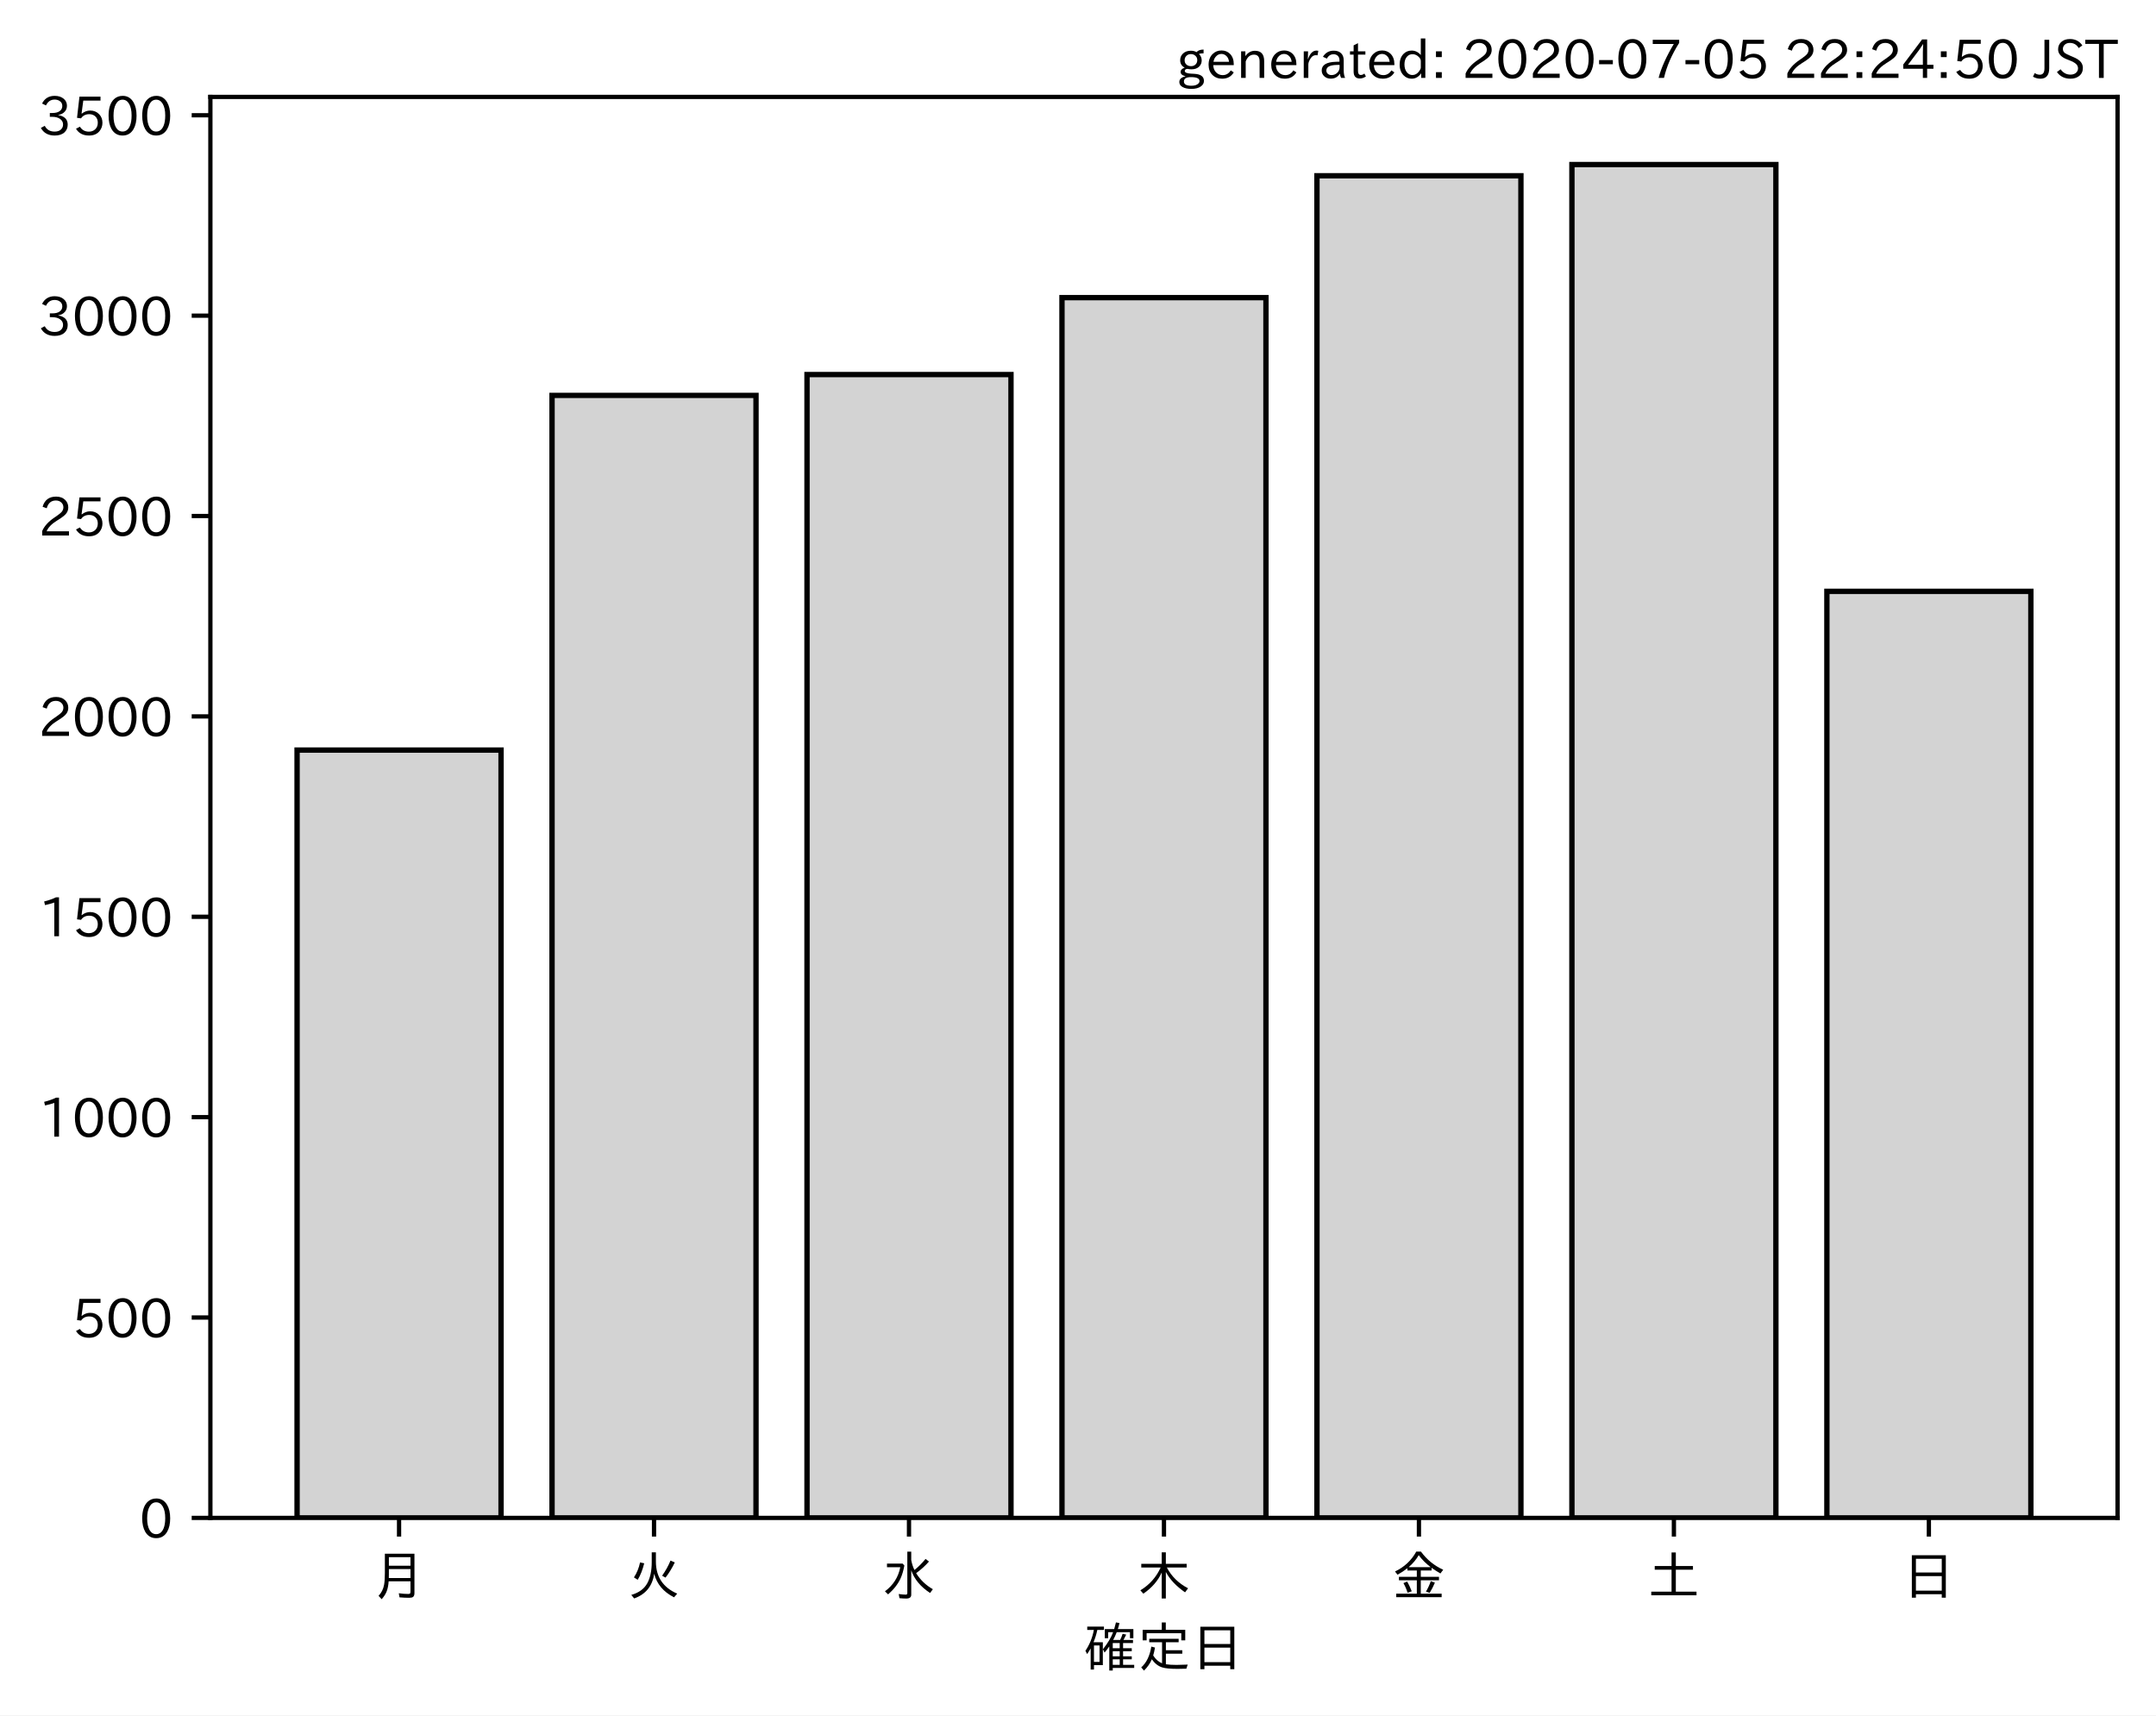
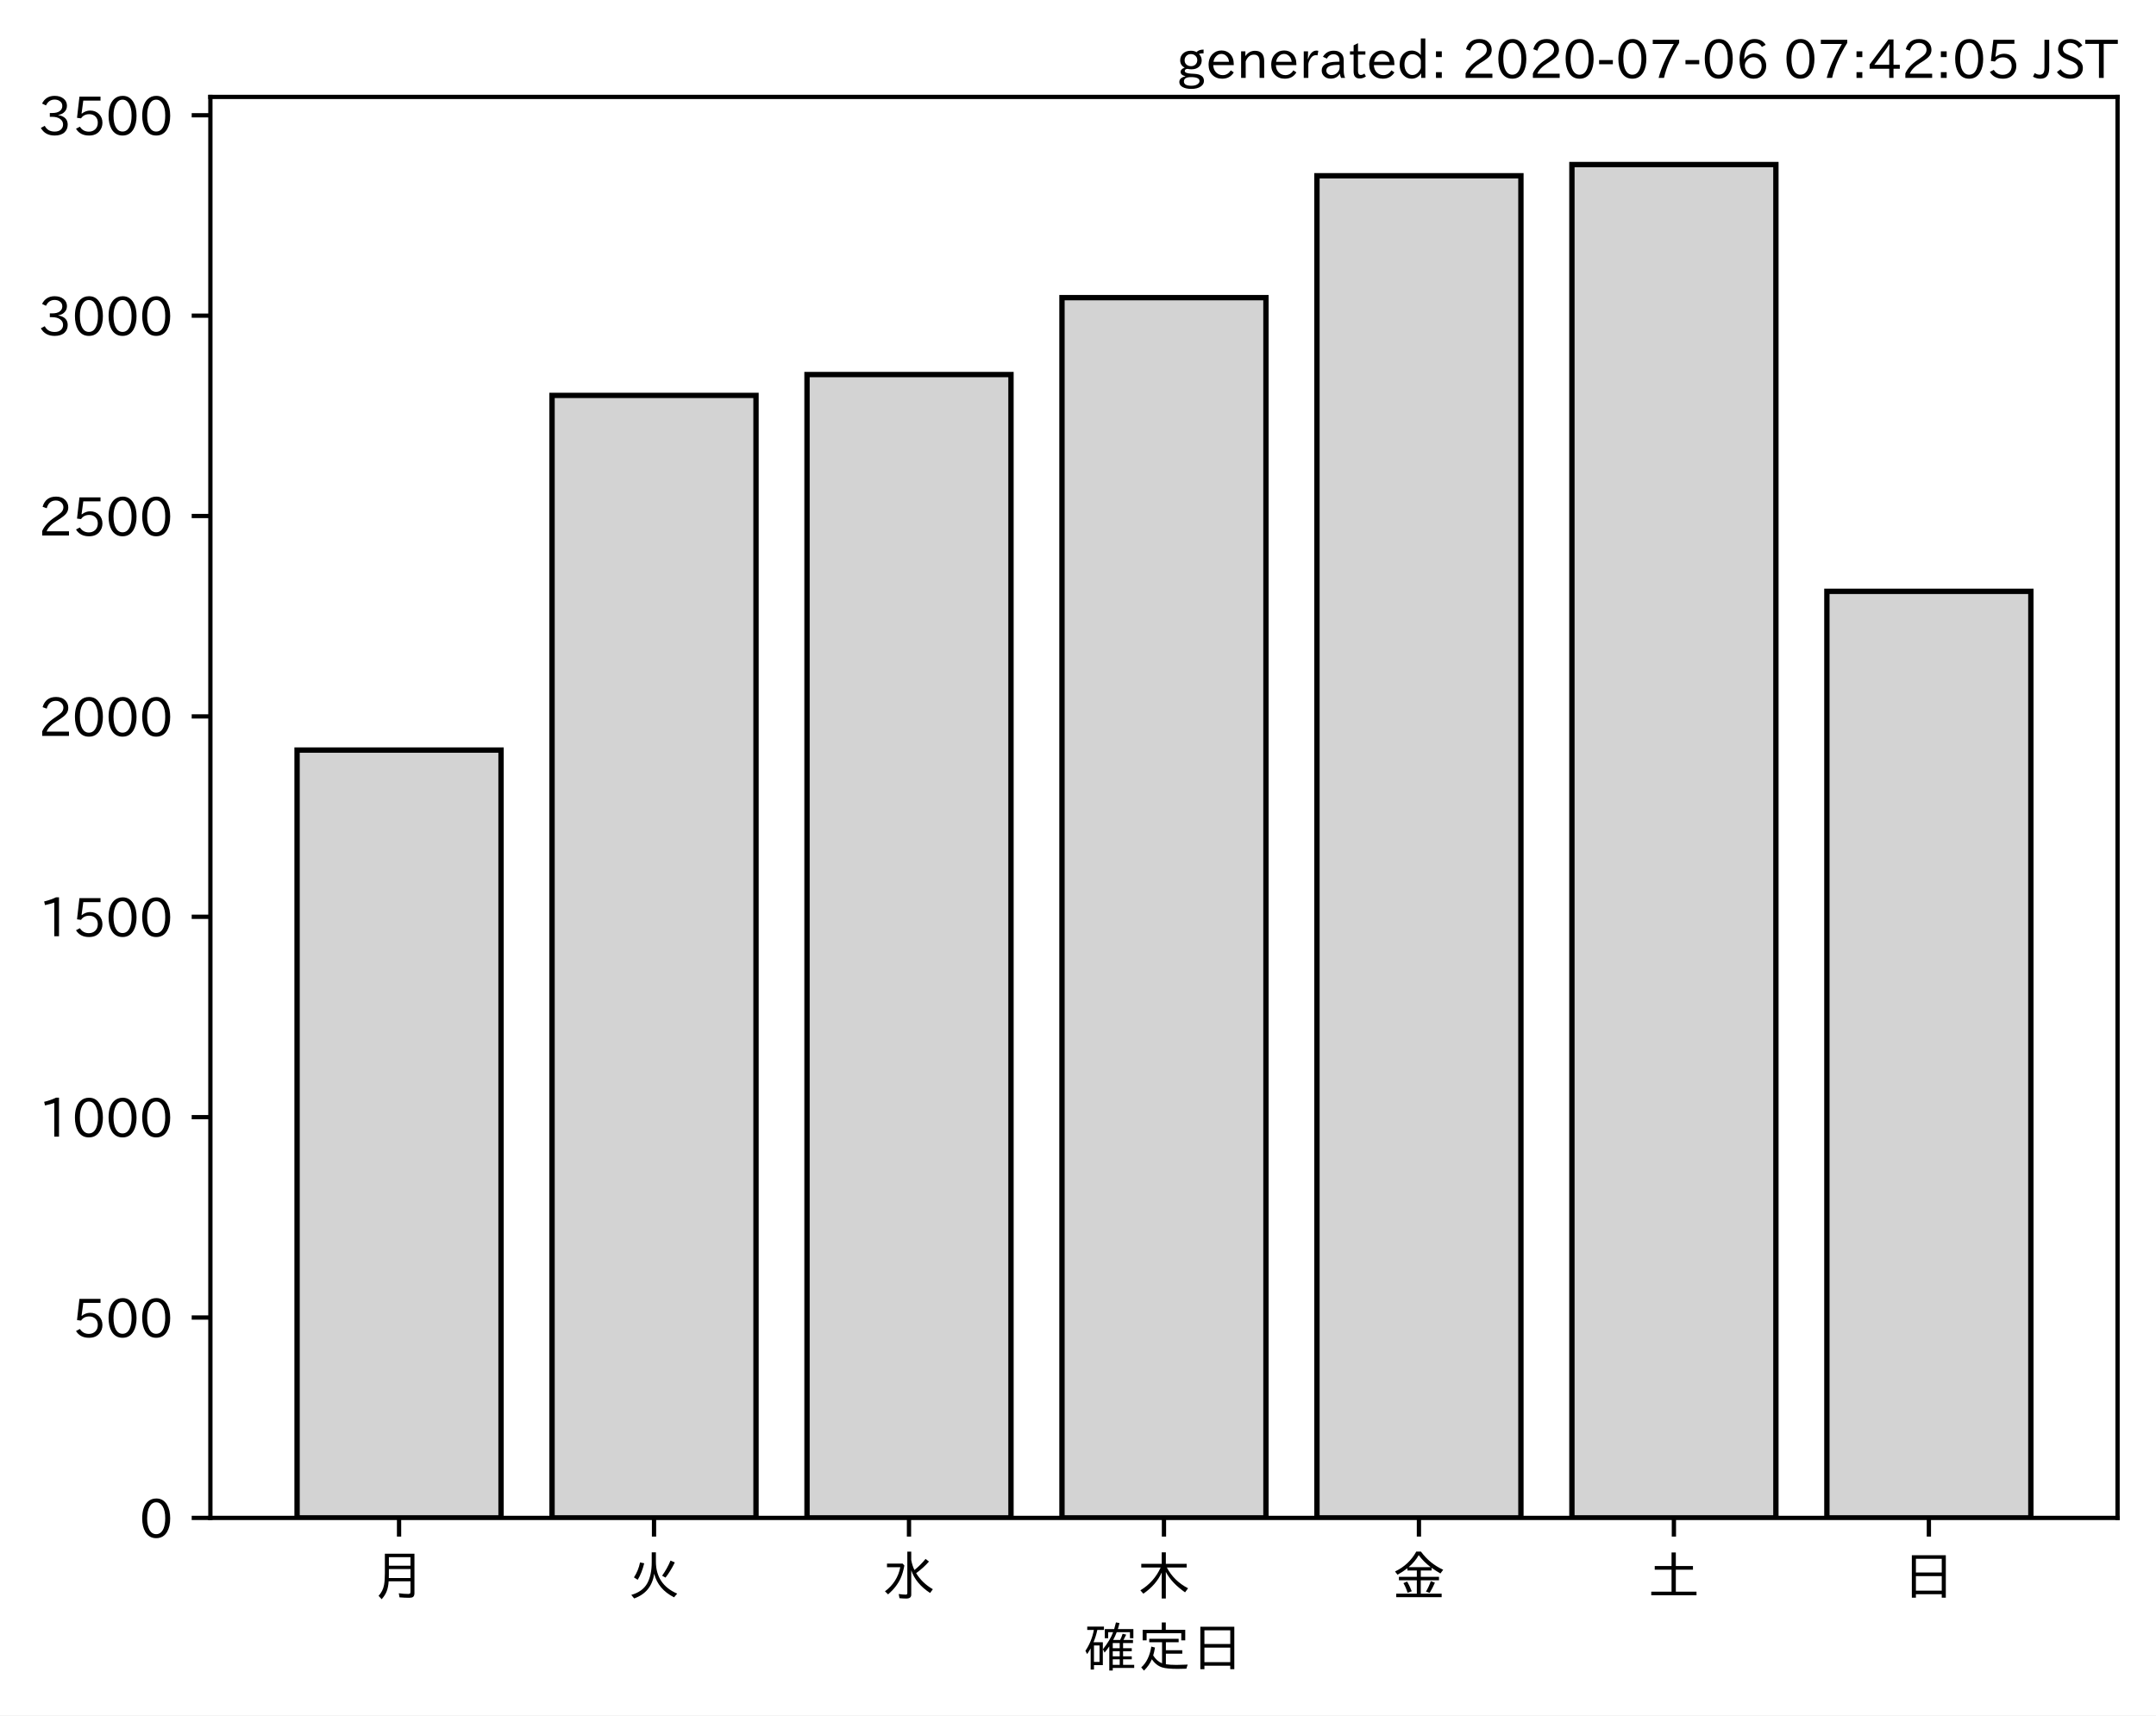
<svg xmlns="http://www.w3.org/2000/svg" xmlns:xlink="http://www.w3.org/1999/xlink" height="321.24pt" version="1.1" viewBox="0 0 403.714 321.24" width="403.714pt">
  <defs>
    <style type="text/css">
*{stroke-linecap:butt;stroke-linejoin:round;}
  </style>
  </defs>
  <g id="figure_1">
    <g id="patch_1">
      <path d="M 0 321.24  L 403.714 321.24  L 403.714 0  L 0 0  z " style="fill:#ffffff;" />
    </g>
    <g id="axes_1">
      <g id="patch_2">
        <path d="M 39.394 284.259  L 396.514 284.259  L 396.514 18.147  L 39.394 18.147  z " style="fill:#ffffff;" />
      </g>
      <g id="patch_3">
-         <path clip-path="url(#p48e0fde691)" d="M 55.626 284.259  L 93.821 284.259  L 93.821 140.465  L 55.626 140.465  z " style="fill:#d3d3d3;stroke:#000000;stroke-linejoin:miter;" />
+         <path clip-path="url(#pa906b486bd)" d="M 55.626 284.259  L 93.821 284.259  L 93.821 140.465  L 55.626 140.465  z " style="fill:#d3d3d3;stroke:#000000;stroke-linejoin:miter;" />
      </g>
      <g id="patch_4">
-         <path clip-path="url(#p48e0fde691)" d="M 103.37 284.259  L 141.564 284.259  L 141.564 74.047  L 103.37 74.047  z " style="fill:#d3d3d3;stroke:#000000;stroke-linejoin:miter;" />
+         <path clip-path="url(#pa906b486bd)" d="M 103.37 284.259  L 141.564 284.259  L 141.564 74.047  L 103.37 74.047  z " style="fill:#d3d3d3;stroke:#000000;stroke-linejoin:miter;" />
      </g>
      <g id="patch_5">
-         <path clip-path="url(#p48e0fde691)" d="M 151.113 284.259  L 189.308 284.259  L 189.308 70.144  L 151.113 70.144  z " style="fill:#d3d3d3;stroke:#000000;stroke-linejoin:miter;" />
+         <path clip-path="url(#pa906b486bd)" d="M 151.113 284.259  L 189.308 284.259  L 189.308 70.144  L 151.113 70.144  z " style="fill:#d3d3d3;stroke:#000000;stroke-linejoin:miter;" />
      </g>
      <g id="patch_6">
-         <path clip-path="url(#p48e0fde691)" d="M 198.856 284.259  L 237.051 284.259  L 237.051 55.735  L 198.856 55.735  z " style="fill:#d3d3d3;stroke:#000000;stroke-linejoin:miter;" />
+         <path clip-path="url(#pa906b486bd)" d="M 198.856 284.259  L 237.051 284.259  L 237.051 55.735  L 198.856 55.735  z " style="fill:#d3d3d3;stroke:#000000;stroke-linejoin:miter;" />
      </g>
      <g id="patch_7">
-         <path clip-path="url(#p48e0fde691)" d="M 246.6 284.259  L 284.794 284.259  L 284.794 32.92  L 246.6 32.92  z " style="fill:#d3d3d3;stroke:#000000;stroke-linejoin:miter;" />
+         <path clip-path="url(#pa906b486bd)" d="M 246.6 284.259  L 284.794 284.259  L 284.794 32.92  L 246.6 32.92  z " style="fill:#d3d3d3;stroke:#000000;stroke-linejoin:miter;" />
      </g>
      <g id="patch_8">
-         <path clip-path="url(#p48e0fde691)" d="M 294.343 284.259  L 332.538 284.259  L 332.538 30.819  L 294.343 30.819  z " style="fill:#d3d3d3;stroke:#000000;stroke-linejoin:miter;" />
+         <path clip-path="url(#pa906b486bd)" d="M 294.343 284.259  L 332.538 284.259  L 332.538 30.819  L 294.343 30.819  z " style="fill:#d3d3d3;stroke:#000000;stroke-linejoin:miter;" />
      </g>
      <g id="patch_9">
-         <path clip-path="url(#p48e0fde691)" d="M 342.086 284.259  L 380.281 284.259  L 380.281 110.746  L 342.086 110.746  z " style="fill:#d3d3d3;stroke:#000000;stroke-linejoin:miter;" />
+         <path clip-path="url(#pa906b486bd)" d="M 342.086 284.259  L 380.281 284.259  L 380.281 110.746  L 342.086 110.746  z " style="fill:#d3d3d3;stroke:#000000;stroke-linejoin:miter;" />
      </g>
      <g id="matplotlib.axis_1">
        <g id="xtick_1">
          <g id="line2d_1">
            <defs>
-               <path d="M 0 0  L 0 3.5  " id="m3e2e7e33b8" style="stroke:#000000;stroke-width:0.8;" />
-             </defs>
-             <g>
-               <use style="stroke:#000000;stroke-width:0.8;" x="74.724" xlink:href="#m3e2e7e33b8" y="284.259" />
+               <path d="M 0 0  L 0 3.5  " id="m180fe432d2" style="stroke:#000000;stroke-width:0.8;" />
+             </defs>
+             <g>
+               <use style="stroke:#000000;stroke-width:0.8;" x="74.724" xlink:href="#m180fe432d2" y="284.259" />
            </g>
          </g>
          <g id="text_1">
            <defs>
              <path d="M 78.812 77.875  L 78.812 4  Q 78.812 -1.219 76.078 -3.172  Q 73.969 -4.688 68.797 -4.688  Q 60.844 -4.688 50.828 -3.859  L 49.516 3.812  Q 58.594 2.484 67.094 2.484  Q 70.359 2.484 71.047 4.109  Q 71.391 4.891 71.391 6.844  L 71.391 26.125  L 30.516 26.125  Q 29.781 14.938 26.812 7.422  Q 24.031 0.094 17.438 -7.375  L 11.625 -0.984  Q 19.672 7.422 21.922 19.438  Q 23.438 27.688 23.438 41.406  L 23.438 77.875  z M 30.953 71.391  L 30.953 55.328  L 71.391 55.328  L 71.391 71.391  z M 30.953 49.125  L 30.953 39.938  Q 30.953 35.75 30.859 33.547  L 30.859 32.328  L 71.391 32.328  L 71.391 49.125  z " id="IPAexGothic-26376" />
            </defs>
            <g transform="translate(69.7238 298.7493)scale(0.1 -0.1)">
              <use xlink:href="#IPAexGothic-26376" />
            </g>
          </g>
        </g>
        <g id="xtick_2">
          <g id="line2d_2">
            <g>
-               <use style="stroke:#000000;stroke-width:0.8;" x="122.467" xlink:href="#m3e2e7e33b8" y="284.259" />
+               <use style="stroke:#000000;stroke-width:0.8;" x="122.467" xlink:href="#m180fe432d2" y="284.259" />
            </g>
          </g>
          <g id="text_2">
            <defs>
              <path d="M 53.516 80.422  L 53.516 63.188  Q 53.516 20.359 93.406 3.078  L 87.5 -3.812  Q 57.672 11.328 50.297 40.375  Q 45.359 5.672 12.797 -5.906  L 7.422 0.688  Q 28.859 6.844 37.406 22.609  Q 45.703 37.844 45.703 62.016  L 45.703 80.422  z M 12.406 33.5  Q 20.703 46.141 23.828 61.531  L 31.641 59.906  Q 27 41.312 19.438 29  z M 65.141 36.625  Q 74.656 50.047 80.906 64.984  L 88.922 61.531  Q 81.109 45.406 71.531 33.109  z " id="IPAexGothic-28779" />
            </defs>
            <g transform="translate(117.4671 298.7493)scale(0.1 -0.1)">
              <use xlink:href="#IPAexGothic-28779" />
            </g>
          </g>
        </g>
        <g id="xtick_3">
          <g id="line2d_3">
            <g>
-               <use style="stroke:#000000;stroke-width:0.8;" x="170.21" xlink:href="#m3e2e7e33b8" y="284.259" />
+               <use style="stroke:#000000;stroke-width:0.8;" x="170.21" xlink:href="#m180fe432d2" y="284.259" />
            </g>
          </g>
          <g id="text_3">
            <defs>
              <path d="M 54.203 65.922  Q 56.156 55.562 60.203 47.312  Q 71.578 56.453 81 68.109  L 87.406 63.188  Q 77.25 51.516 63.375 41.406  Q 75 22.609 94.672 11.375  L 89.5 4.297  Q 62.75 21.781 54.203 46.781  L 54.203 0.984  Q 54.203 -6.109 44.875 -6.109  Q 38.812 -6.109 32.172 -5.422  L 30.766 2.391  Q 38.422 1.219 44 1.219  Q 46.875 1.219 46.875 4.109  L 46.875 81.688  L 54.203 81.688  z M 8.797 59.281  L 38.094 59.281  L 41.359 55.766  Q 38.672 41.219 34.078 31.297  Q 26.656 15.375 10.891 1.703  L 4.984 7.422  Q 28.266 24.656 33.688 52.594  L 8.797 52.594  z " id="IPAexGothic-27700" />
            </defs>
            <g transform="translate(165.2104 298.7493)scale(0.1 -0.1)">
              <use xlink:href="#IPAexGothic-27700" />
            </g>
          </g>
        </g>
        <g id="xtick_4">
          <g id="line2d_4">
            <g>
-               <use style="stroke:#000000;stroke-width:0.8;" x="217.954" xlink:href="#m3e2e7e33b8" y="284.259" />
+               <use style="stroke:#000000;stroke-width:0.8;" x="217.954" xlink:href="#m180fe432d2" y="284.259" />
            </g>
          </g>
          <g id="text_4">
            <defs>
              <path d="M 55.422 52  Q 68.5 27 95.125 13.094  L 89.5 5.516  Q 64.594 22.797 53.516 43.703  L 53.516 -6  L 45.797 -6  L 45.797 42.672  Q 35.5 19.578 11.422 2.984  L 5.812 9.281  Q 31.453 24.75 43.797 52  L 7.516 52  L 7.516 58.891  L 45.797 58.891  L 45.797 80.469  L 53.516 80.469  L 53.516 58.891  L 92.531 58.891  L 92.531 52  z " id="IPAexGothic-26408" />
            </defs>
            <g transform="translate(212.9538 298.7493)scale(0.1 -0.1)">
              <use xlink:href="#IPAexGothic-26408" />
            </g>
          </g>
        </g>
        <g id="xtick_5">
          <g id="line2d_5">
            <g>
-               <use style="stroke:#000000;stroke-width:0.8;" x="265.697" xlink:href="#m3e2e7e33b8" y="284.259" />
+               <use style="stroke:#000000;stroke-width:0.8;" x="265.697" xlink:href="#m180fe432d2" y="284.259" />
            </g>
          </g>
          <g id="text_5">
            <defs>
              <path d="M 53.469 46.391  L 53.469 34.516  L 87.547 34.516  L 87.547 28.125  L 53.469 28.125  L 53.469 2.984  L 92.531 2.984  L 92.531 -3.516  L 7.516 -3.516  L 7.516 2.984  L 46.047 2.984  L 46.047 28.125  L 12.547 28.125  L 12.547 34.516  L 46.047 34.516  L 46.047 46.391  L 28.422 46.391  L 28.422 50.688  Q 19.734 43.891 9.906 38.531  L 5.219 44.578  Q 31.344 56.984 45.016 81.781  L 53.766 81.781  Q 70.359 59.234 95.453 47.797  L 90.234 40.828  Q 81.547 45.844 73.641 51.469  L 73.641 46.391  z M 72.016 52.688  Q 59.078 62.406 49.562 75.094  Q 42.828 63.141 30.812 52.688  z M 28.719 4.688  Q 26.078 13.719 21 22.797  L 27.875 25.688  Q 31.938 19.188 36.531 7.516  z M 63.188 6.891  Q 68.797 16.406 72.219 26.516  L 79.891 23.578  Q 75.922 14.156 70.125 4.5  z " id="IPAexGothic-37329" />
            </defs>
            <g transform="translate(260.6971 298.7493)scale(0.1 -0.1)">
              <use xlink:href="#IPAexGothic-37329" />
            </g>
          </g>
        </g>
        <g id="xtick_6">
          <g id="line2d_6">
            <g>
-               <use style="stroke:#000000;stroke-width:0.8;" x="313.44" xlink:href="#m3e2e7e33b8" y="284.259" />
+               <use style="stroke:#000000;stroke-width:0.8;" x="313.44" xlink:href="#m180fe432d2" y="284.259" />
            </g>
          </g>
          <g id="text_6">
            <defs>
              <path d="M 45.609 54.781  L 45.609 80.172  L 53.609 80.172  L 53.609 54.781  L 85.688 54.781  L 85.688 47.906  L 53.609 47.906  L 53.609 6.781  L 92.328 6.781  L 92.328 0  L 7.625 0  L 7.625 6.781  L 45.609 6.781  L 45.609 47.906  L 14.109 47.906  L 14.109 54.781  z " id="IPAexGothic-22303" />
            </defs>
            <g transform="translate(308.4404 298.7493)scale(0.1 -0.1)">
              <use xlink:href="#IPAexGothic-22303" />
            </g>
          </g>
        </g>
        <g id="xtick_7">
          <g id="line2d_7">
            <g>
-               <use style="stroke:#000000;stroke-width:0.8;" x="361.184" xlink:href="#m3e2e7e33b8" y="284.259" />
+               <use style="stroke:#000000;stroke-width:0.8;" x="361.184" xlink:href="#m180fe432d2" y="284.259" />
            </g>
          </g>
          <g id="text_7">
            <defs>
              <path d="M 81.734 75  L 81.734 -4.5  L 74.125 -4.5  L 74.125 2  L 25.734 2  L 25.734 -4.5  L 18.109 -4.5  L 18.109 75  z M 25.734 68.312  L 25.734 42.672  L 74.125 42.672  L 74.125 68.312  z M 25.734 35.891  L 25.734 8.688  L 74.125 8.688  L 74.125 35.891  z " id="IPAexGothic-26085" />
            </defs>
            <g transform="translate(356.1837 298.7493)scale(0.1 -0.1)">
              <use xlink:href="#IPAexGothic-26085" />
            </g>
          </g>
        </g>
        <g id="text_8">
          <defs>
            <path d="M 67.922 50.297  Q 70.562 55.281 72.609 61.812  L 79.297 60.203  Q 76.172 53.609 74.219 50.297  L 92 50.297  L 92 44.484  L 73.438 44.484  L 73.438 34.719  L 89.703 34.719  L 89.703 29.203  L 73.438 29.203  L 73.438 19.531  L 89.703 19.531  L 89.703 14.016  L 73.438 14.016  L 73.438 3.609  L 94.281 3.609  L 94.281 -2.203  L 54.109 -2.203  L 54.109 -6.984  L 47.609 -6.984  L 47.609 38.188  Q 43.062 31.547 38.812 26.609  L 35.688 32.812  Q 49.359 49.953 54.781 64.797  L 45.516 64.797  L 45.516 53.516  L 39.203 53.516  L 39.203 70.609  L 56.781 70.609  Q 58.594 76.609 60.109 83.109  L 66.703 81.891  Q 65.234 75.531 63.625 70.609  L 92.719 70.609  L 92.719 53.516  L 86.328 53.516  L 86.328 64.797  L 61.531 64.797  Q 58.547 56.984 54.891 50.297  z M 67.141 44.484  L 54.109 44.484  L 54.109 34.719  L 67.141 34.719  z M 67.141 29.203  L 54.109 29.203  L 54.109 19.531  L 67.141 19.531  z M 67.141 14.016  L 54.109 14.016  L 54.109 3.609  L 67.141 3.609  z M 18.109 46  L 35.547 46  L 35.547 3.078  L 18.953 3.078  L 18.953 -5.125  L 12.75 -5.125  L 12.75 34.469  Q 10.156 29.734 6.156 23.781  L 2.938 29.984  Q 14.547 47.078 18.75 69  L 6.344 69  L 6.344 75.297  L 37.641 75.297  L 37.641 69  L 25.25 69  L 24.953 68.016  Q 22.75 57.234 18.109 46  z M 18.953 39.891  L 18.953 9.188  L 29.344 9.188  L 29.344 39.891  z " id="IPAexGothic-30906" />
            <path d="M 53.609 4.734  Q 61.422 3.516 73.578 3.516  Q 81.109 3.516 94.578 4.109  Q 93.172 0.922 92 -3.562  Q 81.781 -3.906 75.688 -3.906  Q 55.766 -3.906 46.922 -1.219  Q 35.297 2.391 27.344 14.109  Q 22.516 2.547 12.594 -7.172  L 7.422 -1.172  Q 22.125 11.859 26.312 37.797  L 33.203 35.984  Q 31.734 27.438 29.828 21.188  Q 36.531 10.594 46.438 6.5  L 46.438 46  L 22.406 46  L 22.406 52.391  L 77.484 52.391  L 77.484 46  L 53.609 46  L 53.609 31  L 84.328 31  L 84.328 24.516  L 53.609 24.516  z M 53.422 69.188  L 89.844 69.188  L 89.844 49.469  L 82.422 49.469  L 82.422 62.891  L 17.531 62.891  L 17.531 49.469  L 10.109 49.469  L 10.109 69.188  L 45.906 69.188  L 45.906 83.016  L 53.422 83.016  z " id="IPAexGothic-23450" />
          </defs>
          <g transform="translate(202.9538 312.1399)scale(0.1 -0.1)">
            <use xlink:href="#IPAexGothic-30906" />
            <use x="100" xlink:href="#IPAexGothic-23450" />
            <use x="200" xlink:href="#IPAexGothic-26085" />
          </g>
        </g>
      </g>
      <g id="matplotlib.axis_2">
        <g id="ytick_1">
          <g id="line2d_8">
            <defs>
-               <path d="M 0 0  L -3.5 0  " id="m24a19812fa" style="stroke:#000000;stroke-width:0.8;" />
-             </defs>
-             <g>
-               <use style="stroke:#000000;stroke-width:0.8;" x="39.394" xlink:href="#m24a19812fa" y="284.259" />
+               <path d="M 0 0  L -3.5 0  " id="m99550ace49" style="stroke:#000000;stroke-width:0.8;" />
+             </defs>
+             <g>
+               <use style="stroke:#000000;stroke-width:0.8;" x="39.394" xlink:href="#m99550ace49" y="284.259" />
            </g>
          </g>
          <g id="text_9">
            <defs>
              <path d="M 31.844 73.828  Q 45.016 73.828 52.094 61.625  Q 57.719 51.953 57.719 36.625  Q 57.719 21.438 52.094 11.578  Q 45.125 -0.484 31.5 -0.484  Q 17.922 -0.484 10.938 11.578  Q 5.328 21.438 5.328 36.719  Q 5.328 58.016 15.625 67.719  Q 22.172 73.828 31.844 73.828  z M 31.5 66.656  Q 23.688 66.656 19.188 58.734  Q 14.594 50.734 14.594 36.625  Q 14.594 22.75 19.094 14.797  Q 23.641 6.984 31.5 6.984  Q 40.922 6.984 45.453 18.016  Q 48.438 25.344 48.438 37.109  Q 48.438 50.875 43.844 58.734  Q 39.203 66.656 31.5 66.656  z " id="IPAexGothic-48" />
            </defs>
            <g transform="translate(26.09531 288.0039)scale(0.1 -0.1)">
              <use xlink:href="#IPAexGothic-48" />
            </g>
          </g>
        </g>
        <g id="ytick_2">
          <g id="line2d_9">
            <g>
-               <use style="stroke:#000000;stroke-width:0.8;" x="39.394" xlink:href="#m24a19812fa" y="246.734" />
+               <use style="stroke:#000000;stroke-width:0.8;" x="39.394" xlink:href="#m99550ace49" y="246.734" />
            </g>
          </g>
          <g id="text_10">
            <defs>
              <path d="M 18.406 40.672  Q 25.531 46.297 33.938 46.297  Q 44 46.297 50.641 39.5  Q 56.844 33.016 56.844 23.391  Q 56.844 14.656 51.516 8.016  Q 44.828 -0.484 31.734 -0.484  Q 14.984 -0.484 7.328 12.25  L 14.656 16.062  Q 20.453 6.781 31.453 6.781  Q 38.531 6.781 43.266 11.188  Q 48.141 15.828 48.141 23.484  Q 48.141 30.719 43.844 35.016  Q 39.359 39.5 32.125 39.5  Q 21.969 39.5 16.75 31.688  L 9.234 32.672  L 13.812 72.406  L 53.219 72.406  L 53.219 64.891  L 20.953 64.891  L 17.719 40.672  z " id="IPAexGothic-53" />
            </defs>
            <g transform="translate(13.49844 250.4795)scale(0.1 -0.1)">
              <use xlink:href="#IPAexGothic-53" />
              <use x="62.988" xlink:href="#IPAexGothic-48" />
              <use x="125.977" xlink:href="#IPAexGothic-48" />
            </g>
          </g>
        </g>
        <g id="ytick_3">
          <g id="line2d_10">
            <g>
-               <use style="stroke:#000000;stroke-width:0.8;" x="39.394" xlink:href="#m24a19812fa" y="209.21" />
+               <use style="stroke:#000000;stroke-width:0.8;" x="39.394" xlink:href="#m99550ace49" y="209.21" />
            </g>
          </g>
          <g id="text_11">
            <defs>
              <path d="M 38.484 0.984  L 29.688 0.984  L 29.688 64.109  Q 21.438 61.281 12.312 59.328  L 10.688 66.109  Q 23.734 69.391 32.906 73.922  L 38.484 73.922  z " id="IPAexGothic-49" />
            </defs>
            <g transform="translate(7.2 212.9551)scale(0.1 -0.1)">
              <use xlink:href="#IPAexGothic-49" />
              <use x="62.988" xlink:href="#IPAexGothic-48" />
              <use x="125.977" xlink:href="#IPAexGothic-48" />
              <use x="188.965" xlink:href="#IPAexGothic-48" />
            </g>
          </g>
        </g>
        <g id="ytick_4">
          <g id="line2d_11">
            <g>
-               <use style="stroke:#000000;stroke-width:0.8;" x="39.394" xlink:href="#m24a19812fa" y="171.685" />
+               <use style="stroke:#000000;stroke-width:0.8;" x="39.394" xlink:href="#m99550ace49" y="171.685" />
            </g>
          </g>
          <g id="text_12">
            <g transform="translate(7.2 175.4306)scale(0.1 -0.1)">
              <use xlink:href="#IPAexGothic-49" />
              <use x="62.988" xlink:href="#IPAexGothic-53" />
              <use x="125.977" xlink:href="#IPAexGothic-48" />
              <use x="188.965" xlink:href="#IPAexGothic-48" />
            </g>
          </g>
        </g>
        <g id="ytick_5">
          <g id="line2d_12">
            <g>
-               <use style="stroke:#000000;stroke-width:0.8;" x="39.394" xlink:href="#m24a19812fa" y="134.161" />
+               <use style="stroke:#000000;stroke-width:0.8;" x="39.394" xlink:href="#m99550ace49" y="134.161" />
            </g>
          </g>
          <g id="text_13">
            <defs>
              <path d="M 57.172 0.984  L 6.984 0.984  L 6.984 9.281  Q 12.891 23.047 29.594 34.422  L 32.375 36.281  Q 40.922 42.141 43.609 45.406  Q 46.688 49.266 46.688 53.812  Q 46.688 58.938 43.062 62.547  Q 39.062 66.547 32.562 66.547  Q 19.531 66.547 15.484 52  L 7.766 54.781  Q 13.328 73.828 33.062 73.828  Q 43.844 73.828 50.25 67.438  Q 55.859 61.672 55.859 53.516  Q 55.859 47.469 52.25 42.531  Q 48.922 37.75 36.969 30.281  L 34.859 29  Q 19.625 19.578 15.281 8.891  L 57.172 8.891  z " id="IPAexGothic-50" />
            </defs>
            <g transform="translate(7.2 137.9062)scale(0.1 -0.1)">
              <use xlink:href="#IPAexGothic-50" />
              <use x="62.988" xlink:href="#IPAexGothic-48" />
              <use x="125.977" xlink:href="#IPAexGothic-48" />
              <use x="188.965" xlink:href="#IPAexGothic-48" />
            </g>
          </g>
        </g>
        <g id="ytick_6">
          <g id="line2d_13">
            <g>
-               <use style="stroke:#000000;stroke-width:0.8;" x="39.394" xlink:href="#m24a19812fa" y="96.636" />
+               <use style="stroke:#000000;stroke-width:0.8;" x="39.394" xlink:href="#m99550ace49" y="96.636" />
            </g>
          </g>
          <g id="text_14">
            <g transform="translate(7.2 100.3818)scale(0.1 -0.1)">
              <use xlink:href="#IPAexGothic-50" />
              <use x="62.988" xlink:href="#IPAexGothic-53" />
              <use x="125.977" xlink:href="#IPAexGothic-48" />
              <use x="188.965" xlink:href="#IPAexGothic-48" />
            </g>
          </g>
        </g>
        <g id="ytick_7">
          <g id="line2d_14">
            <g>
-               <use style="stroke:#000000;stroke-width:0.8;" x="39.394" xlink:href="#m24a19812fa" y="59.112" />
+               <use style="stroke:#000000;stroke-width:0.8;" x="39.394" xlink:href="#m99550ace49" y="59.112" />
            </g>
          </g>
          <g id="text_15">
            <defs>
              <path d="M 37.203 37.797  Q 54.781 34.625 54.781 19.969  Q 54.781 11.188 48.875 5.562  Q 42.328 -0.484 30.375 -0.484  Q 12.453 -0.484 4.5 13.766  L 11.812 17.672  Q 17.328 6.891 30.281 6.891  Q 37.891 6.891 42.094 10.797  Q 46.094 14.5 46.094 20.172  Q 46.094 26.859 40.094 30.906  Q 34.625 34.578 25.688 34.578  L 21.297 34.578  L 21.297 41.703  L 25.875 41.703  Q 34.859 41.703 39.594 45.125  Q 44.672 48.734 44.672 54.828  Q 44.672 61.469 38.969 64.656  Q 35.297 66.844 30.172 66.844  Q 19.344 66.844 14.109 55.906  L 6.781 59.422  Q 14.016 73.828 30.281 73.828  Q 40.578 73.828 46.969 68.656  Q 53.375 63.578 53.375 55.219  Q 53.375 47.312 47.172 42.281  Q 43.172 39.062 37.203 38.188  z " id="IPAexGothic-51" />
            </defs>
            <g transform="translate(7.2 62.85736)scale(0.1 -0.1)">
              <use xlink:href="#IPAexGothic-51" />
              <use x="62.988" xlink:href="#IPAexGothic-48" />
              <use x="125.977" xlink:href="#IPAexGothic-48" />
              <use x="188.965" xlink:href="#IPAexGothic-48" />
            </g>
          </g>
        </g>
        <g id="ytick_8">
          <g id="line2d_15">
            <g>
-               <use style="stroke:#000000;stroke-width:0.8;" x="39.394" xlink:href="#m24a19812fa" y="21.588" />
+               <use style="stroke:#000000;stroke-width:0.8;" x="39.394" xlink:href="#m99550ace49" y="21.588" />
            </g>
          </g>
          <g id="text_16">
            <g transform="translate(7.2 25.33293)scale(0.1 -0.1)">
              <use xlink:href="#IPAexGothic-51" />
              <use x="62.988" xlink:href="#IPAexGothic-53" />
              <use x="125.977" xlink:href="#IPAexGothic-48" />
              <use x="188.965" xlink:href="#IPAexGothic-48" />
            </g>
          </g>
        </g>
      </g>
      <g id="patch_10">
        <path d="M 39.394 284.259  L 39.394 18.147  " style="fill:none;stroke:#000000;stroke-linecap:square;stroke-linejoin:miter;stroke-width:0.8;" />
      </g>
      <g id="patch_11">
        <path d="M 396.514 284.259  L 396.514 18.147  " style="fill:none;stroke:#000000;stroke-linecap:square;stroke-linejoin:miter;stroke-width:0.8;" />
      </g>
      <g id="patch_12">
        <path d="M 39.394 284.259  L 396.514 284.259  " style="fill:none;stroke:#000000;stroke-linecap:square;stroke-linejoin:miter;stroke-width:0.8;" />
      </g>
      <g id="patch_13">
        <path d="M 39.394 18.147  L 396.514 18.147  " style="fill:none;stroke:#000000;stroke-linecap:square;stroke-linejoin:miter;stroke-width:0.8;" />
      </g>
    </g>
    <g id="text_17">
      <defs>
        <path d="M 20.797 17.969  Q 15.719 17.531 15.719 14.062  Q 15.719 9.578 27.547 8.984  L 33.297 8.688  Q 51.609 7.766 51.609 -4.594  Q 51.609 -10.938 45.703 -14.984  Q 39.359 -19.578 28.031 -19.578  Q 17.781 -19.578 11.531 -16.062  Q 5.516 -12.641 5.516 -6.688  Q 5.516 1.312 16.797 3.859  L 16.797 4.203  Q 7.906 6.453 7.906 12.156  Q 7.906 17.438 15.531 20.266  Q 7.125 24.609 7.125 34.078  Q 7.125 41.406 12.016 46.297  Q 17.625 51.906 27.156 51.906  Q 33.203 51.906 37.844 49.266  Q 41.406 53.953 50.922 54.109  L 50.922 47.078  Q 44.344 46.922 42.234 45.906  Q 47.406 40.828 47.406 33.891  Q 47.406 27 42.719 22.266  Q 37.5 17.094 28.328 17.094  Q 24.422 17.094 20.797 17.969  z M 27.094 45.609  Q 22.016 45.609 18.703 42.281  Q 15.438 39.016 15.438 34.078  Q 15.438 29.25 18.5 26.312  Q 21.828 23 27.438 23  Q 32.719 23 35.891 26.219  Q 39.109 29.391 39.109 34.422  Q 39.109 39.016 35.891 42.188  Q 32.516 45.609 27.094 45.609  z M 27.391 2.484  Q 14.109 2.484 14.109 -5.719  Q 14.109 -13.672 28.125 -13.672  Q 37.156 -13.672 41.219 -9.469  Q 43.312 -7.516 43.312 -4.891  Q 43.312 2.484 27.391 2.484  z " id="IPAexGothic-103" />
        <path d="M 13.484 24.906  Q 13.922 16.266 18.891 11.281  Q 23.969 6.203 31.203 6.203  Q 40.719 6.203 46.297 15.094  L 51.906 11.375  Q 44.828 -0.484 30.172 -0.484  Q 19.094 -0.484 11.969 6.594  Q 4.781 13.812 4.781 25.641  Q 4.781 38.188 12.312 45.703  Q 19 52.391 29 52.391  Q 38.422 52.391 44.781 46.188  Q 51.906 38.969 51.906 26.906  L 51.906 24.906  z M 43.062 31.203  Q 42.328 37.984 38.281 41.891  Q 34.281 45.906 28.812 45.906  Q 22.469 45.906 17.969 40.484  Q 14.891 36.812 13.969 31.203  z " id="IPAexGothic-101" />
        <path d="M 52 0.984  L 43.406 0.984  L 43.406 31.891  Q 43.406 44.578 32.906 44.578  Q 22.312 44.578 17.391 31.891  L 17.391 0.984  L 8.797 0.984  L 8.797 50.781  L 16.797 50.781  L 16.797 41.797  Q 23.828 51.812 34.719 51.812  Q 52 51.812 52 32.375  z " id="IPAexGothic-110" />
        <path d="M 36.078 51.812  L 34.578 43.266  Q 32.906 43.609 31.594 43.609  Q 25.828 43.609 22.078 38.188  Q 17.391 31.344 17.391 26.172  L 17.391 0.984  L 8.797 0.984  L 8.797 50.781  L 16.891 50.781  L 16.5 35.984  L 16.703 35.984  Q 22.219 52.203 32.766 52.203  Q 34.469 52.203 36.078 51.812  z " id="IPAexGothic-114" />
        <path d="M 49.312 0.984  L 41.75 0.984  Q 39.984 4.734 39.547 8.688  L 39.203 8.688  Q 33.547 -0.391 22.312 -0.391  Q 14.594 -0.391 9.719 4.5  Q 5.422 8.797 5.422 14.984  Q 5.422 30.422 32.031 31.203  L 38.719 31.391  L 38.719 33.984  Q 38.719 39.203 35.75 42.188  Q 32.625 45.312 27.734 45.312  Q 19.344 45.312 15.141 37.156  L 7.719 40.578  Q 14.656 52 27.938 52  Q 37.109 52 42.047 46.875  Q 46.625 42.281 46.625 33.891  L 46.625 15.578  Q 46.625 6.25 49.312 0.984  z M 38.922 25.391  L 33.453 25.297  Q 14.109 24.859 14.109 14.891  Q 14.109 11.375 16.406 9.078  Q 19.234 6.297 23.828 6.297  Q 30.219 6.297 34.906 10.984  Q 38.922 15.141 38.922 21  z " id="IPAexGothic-97" />
        <path d="M 33.203 3.766  Q 27.641 -0.094 21.828 -0.094  Q 10.203 -0.094 10.203 12.984  L 10.203 44.672  L 3.422 44.672  L 3.422 50.781  L 10.203 50.781  L 10.203 61.969  L 18.406 66.062  L 18.406 50.781  L 32.234 50.781  L 32.234 44.672  L 18.406 44.672  L 18.406 14.156  Q 18.406 6.5 23.641 6.5  Q 27.156 6.5 30.328 9.188  z " id="IPAexGothic-116" />
        <path d="M 52.984 0.984  L 45.172 0.984  L 45.172 9.672  Q 38.141 -0.484 27.391 -0.484  Q 18.453 -0.484 12.312 5.812  Q 4.891 13.188 4.891 25.984  Q 4.891 38.531 12.062 45.906  Q 18.266 52.203 27.391 52.203  Q 37.25 52.203 44.484 43.891  L 44.484 74.906  L 52.984 74.906  z M 44.484 20.359  L 44.484 32.766  Q 44.484 37.703 38.375 42.281  Q 34.078 45.406 28.953 45.406  Q 23.188 45.406 19.188 41.406  Q 13.875 36.078 13.875 26.219  Q 13.875 17.328 18.266 11.719  Q 22.516 6.391 28.859 6.391  Q 36.281 6.391 41.5 13.672  Q 44.484 17.719 44.484 20.359  z " id="IPAexGothic-100" />
        <path d="M 21.391 39.984  L 10.5 39.984  L 10.5 50.781  L 21.391 50.781  z M 21.391 0.984  L 10.5 0.984  L 10.5 11.766  L 21.391 11.766  z " id="IPAexGothic-58" />
        <path id="IPAexGothic-32" />
        <path d="M 30.766 26.609  L 4.984 26.609  L 4.984 34.422  L 30.766 34.422  z " id="IPAexGothic-45" />
        <path d="M 56.203 66.609  Q 34.969 32.906 27.781 0.984  L 17.672 0.984  Q 24.703 28.656 46.094 64.5  L 6.688 64.5  L 6.688 72.406  L 56.203 72.406  z " id="IPAexGothic-55" />
+         <path d="M 16.5 36.375  Q 23.578 46.578 34.906 46.578  Q 45.406 46.578 51.812 39.266  Q 57.422 32.906 57.422 23.781  Q 57.422 13.812 51.125 6.781  Q 44.578 -0.484 34.031 -0.484  Q 21.484 -0.484 14.406 9.078  Q 7.516 18.406 7.516 34.812  Q 7.516 53.516 15.828 64.203  Q 23.344 73.828 35.5 73.828  Q 49.859 73.828 56.391 62.891  L 49.219 58.984  Q 45.219 66.656 35.938 66.656  Q 17.484 66.656 16.109 36.375  z M 33.453 39.797  Q 26.312 39.797 21.625 34.469  Q 17.438 29.688 17.438 24.078  Q 17.438 18.062 21.141 13.188  Q 26.125 6.688 33.734 6.688  Q 41.703 6.688 45.953 13.188  Q 48.828 17.625 48.828 23.484  Q 48.828 30.375 45.016 34.812  Q 40.625 39.797 33.453 39.797  z " id="IPAexGothic-54" />
        <path d="M 59.578 18.109  L 47.797 18.109  L 47.797 0.984  L 39.797 0.984  L 39.797 18.109  L 3.078 18.109  L 3.078 26.125  L 38.375 73.094  L 47.797 73.094  L 47.797 25.531  L 59.578 25.531  z M 40.281 64.203  L 39.984 64.203  Q 35.594 57.125 31.297 51.312  L 11.859 25.531  L 39.797 25.531  L 39.797 49.125  Q 39.797 54.391 40.281 64.203  z " id="IPAexGothic-52" />
        <path d="M 28.422 72.406  L 28.422 19.281  Q 28.422 -0.484 11.922 -0.484  Q 4.734 -0.484 -1.953 3.266  L 1.312 10.062  Q 5.906 6.984 10.844 6.984  Q 19.531 6.984 19.531 18.797  L 19.531 72.406  z " id="IPAexGothic-74" />
        <path d="M 45.609 56.891  Q 40.047 66.547 28.953 66.547  Q 22.703 66.547 18.953 62.641  Q 16.062 59.422 16.062 55.219  Q 16.062 50.594 19.781 47.609  Q 22.562 45.516 31 42  L 34.375 40.578  Q 45.703 36.031 49.859 30.516  Q 53.469 25.688 53.469 19.672  Q 53.469 10.062 46.391 4.5  Q 39.984 -0.484 30.172 -0.484  Q 13.766 -0.484 4.891 11.969  L 11.766 17.188  Q 18.797 7.172 30.281 7.172  Q 35.75 7.172 39.594 9.766  Q 44.391 13.234 44.391 19  Q 44.391 23.484 40.875 27  Q 37.109 30.609 27 34.469  L 24.078 35.594  Q 7.078 42.094 7.078 54.391  Q 7.078 62.594 12.594 67.922  Q 18.797 73.828 29.109 73.828  Q 44.391 73.828 52.484 61.812  z " id="IPAexGothic-83" />
        <path d="M 60.406 64.703  L 33.984 64.703  L 33.984 0.984  L 25.094 0.984  L 25.094 64.703  L -0.484 64.703  L -0.484 72.406  L 60.406 72.406  z " id="IPAexGothic-84" />
      </defs>
      <g transform="translate(220.2794 14.69063)scale(0.1 -0.1)">
        <use xlink:href="#IPAexGothic-103" />
        <use x="55.518" xlink:href="#IPAexGothic-101" />
        <use x="112.402" xlink:href="#IPAexGothic-110" />
        <use x="172.803" xlink:href="#IPAexGothic-101" />
        <use x="229.688" xlink:href="#IPAexGothic-114" />
        <use x="266.699" xlink:href="#IPAexGothic-97" />
        <use x="321.68" xlink:href="#IPAexGothic-116" />
        <use x="356.299" xlink:href="#IPAexGothic-101" />
        <use x="413.184" xlink:href="#IPAexGothic-100" />
        <use x="475.586" xlink:href="#IPAexGothic-58" />
        <use x="507.568" xlink:href="#IPAexGothic-32" />
        <use x="534.57" xlink:href="#IPAexGothic-50" />
        <use x="597.559" xlink:href="#IPAexGothic-48" />
        <use x="660.547" xlink:href="#IPAexGothic-50" />
        <use x="723.535" xlink:href="#IPAexGothic-48" />
        <use x="786.523" xlink:href="#IPAexGothic-45" />
        <use x="822.314" xlink:href="#IPAexGothic-48" />
        <use x="885.303" xlink:href="#IPAexGothic-55" />
        <use x="948.291" xlink:href="#IPAexGothic-45" />
        <use x="984.082" xlink:href="#IPAexGothic-48" />
-         <use x="1047.07" xlink:href="#IPAexGothic-53" />
+         <use x="1047.07" xlink:href="#IPAexGothic-54" />
        <use x="1110.059" xlink:href="#IPAexGothic-32" />
-         <use x="1137.061" xlink:href="#IPAexGothic-50" />
-         <use x="1200.049" xlink:href="#IPAexGothic-50" />
+         <use x="1137.061" xlink:href="#IPAexGothic-48" />
+         <use x="1200.049" xlink:href="#IPAexGothic-55" />
        <use x="1263.037" xlink:href="#IPAexGothic-58" />
-         <use x="1295.02" xlink:href="#IPAexGothic-50" />
-         <use x="1358.008" xlink:href="#IPAexGothic-52" />
+         <use x="1295.02" xlink:href="#IPAexGothic-52" />
+         <use x="1358.008" xlink:href="#IPAexGothic-50" />
        <use x="1420.996" xlink:href="#IPAexGothic-58" />
-         <use x="1452.979" xlink:href="#IPAexGothic-53" />
-         <use x="1515.967" xlink:href="#IPAexGothic-48" />
+         <use x="1452.979" xlink:href="#IPAexGothic-48" />
+         <use x="1515.967" xlink:href="#IPAexGothic-53" />
        <use x="1578.955" xlink:href="#IPAexGothic-32" />
        <use x="1605.957" xlink:href="#IPAexGothic-74" />
        <use x="1643.945" xlink:href="#IPAexGothic-83" />
        <use x="1702.441" xlink:href="#IPAexGothic-84" />
      </g>
    </g>
  </g>
  <defs>
-     <clipPath id="p48e0fde691">
+     <clipPath id="pa906b486bd">
      <rect height="266.112" width="357.12" x="39.394" y="18.147" />
    </clipPath>
  </defs>
</svg>
